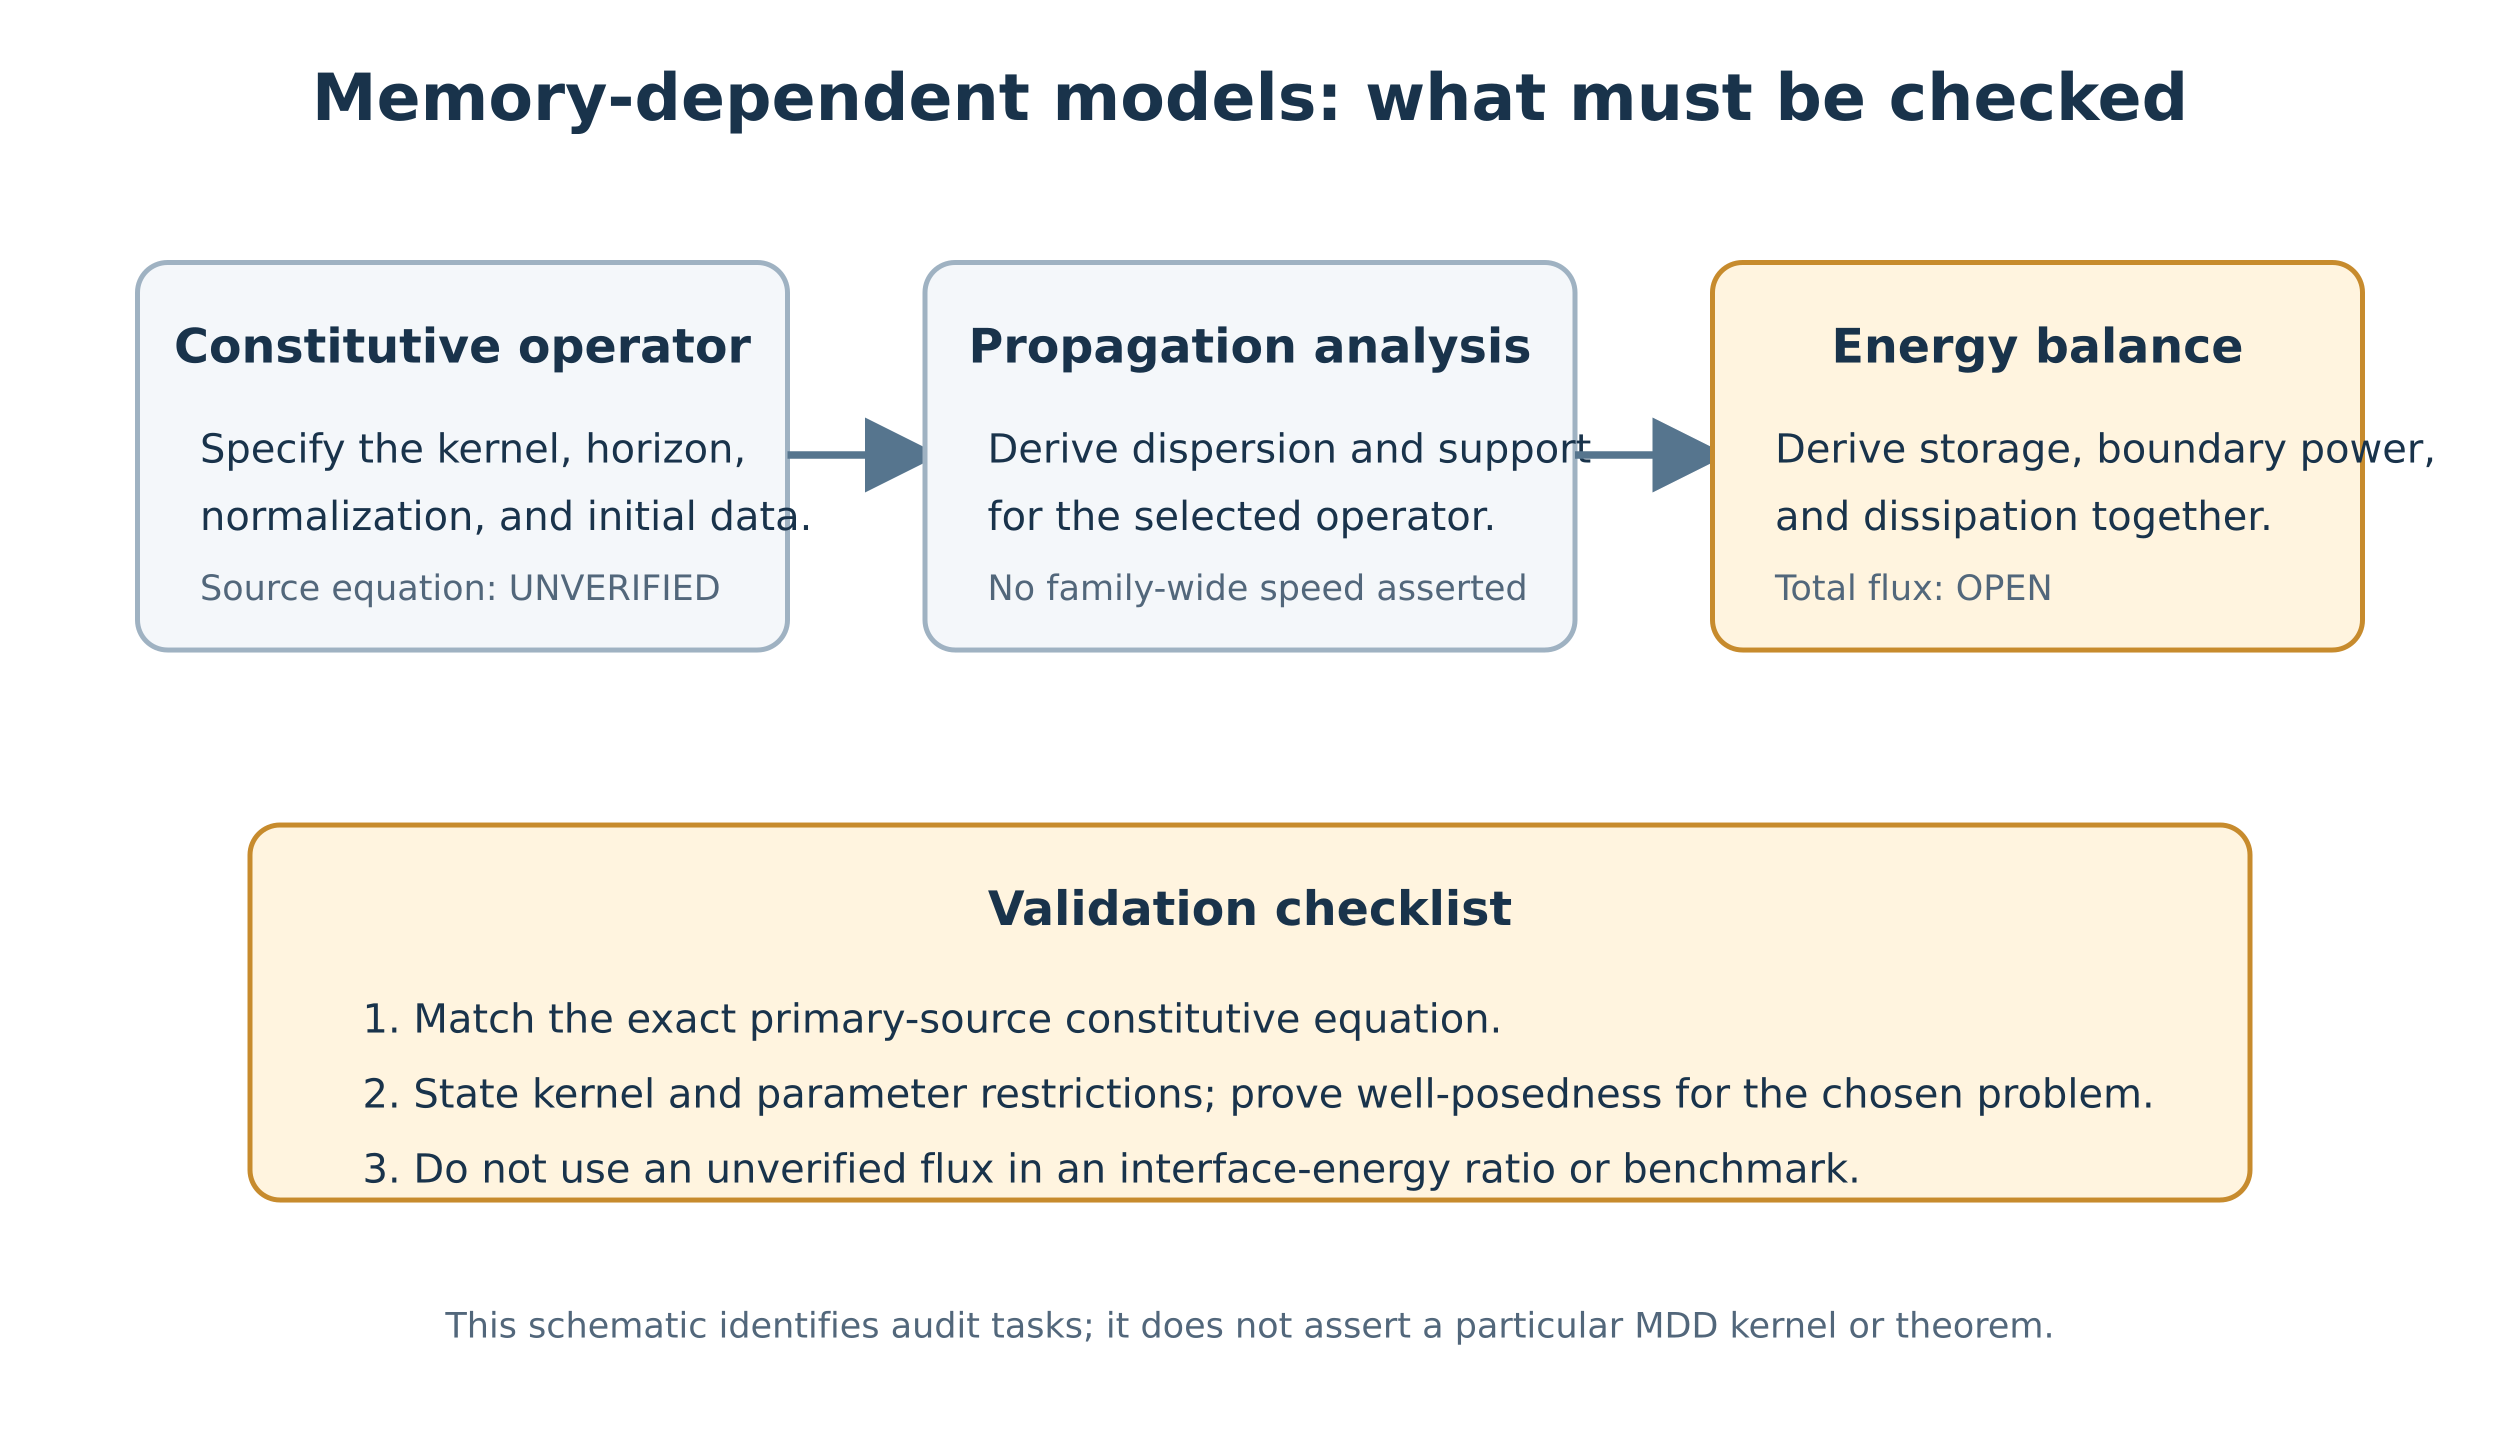
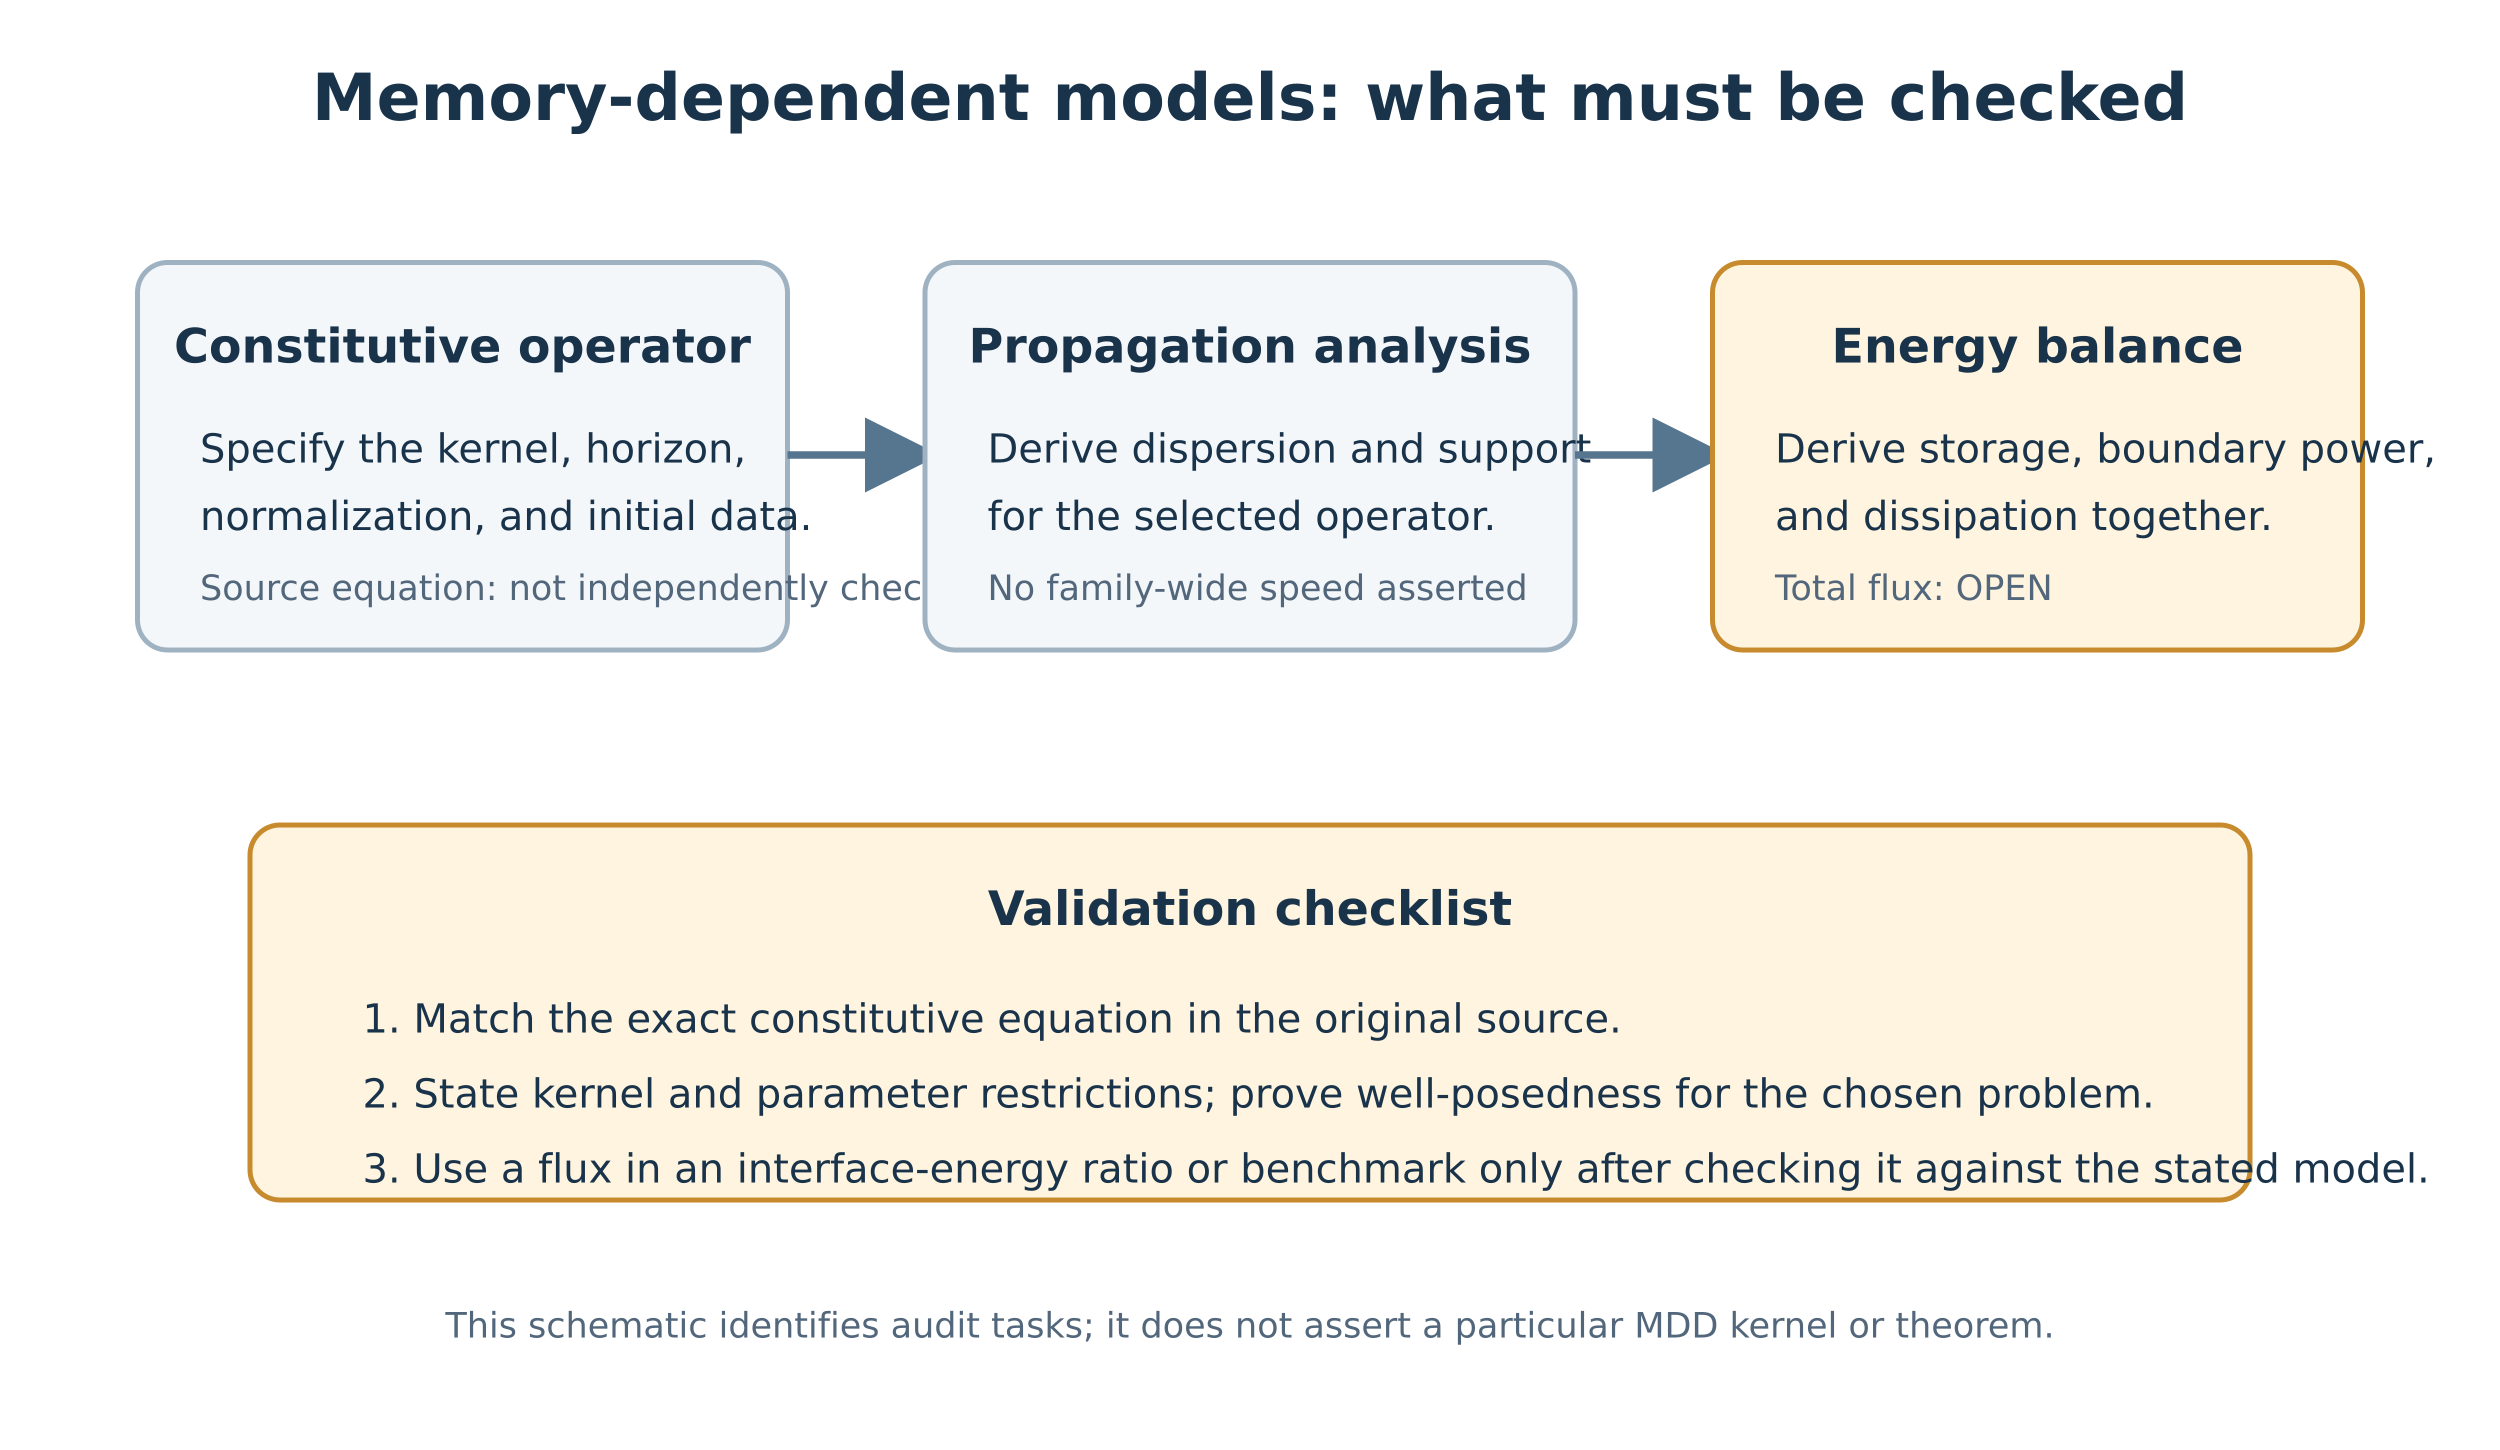
<svg xmlns="http://www.w3.org/2000/svg" width="1000" height="580" viewBox="0 0 1000 580" role="img" aria-labelledby="t d">
  <defs>
    <style>text{font-family:'DejaVu Sans',Arial,sans-serif;fill:#19334b}.title{font-size:26px;font-weight:700}.head{font-size:19px;font-weight:700}.body{font-size:16px}.note{font-size:14px;fill:#52677b}.card{fill:#f4f7fa;stroke:#9fb2c2;stroke-width:2}.open{fill:#fff4df;stroke:#c78b2d;stroke-width:2}.arrow{stroke:#56758e;stroke-width:3;fill:none;marker-end:url(#a)}</style>
    <marker id="a" markerWidth="10" markerHeight="10" refX="8" refY="5" orient="auto">
      <path d="M0,0 L10,5 L0,10 z" fill="#56758e" />
    </marker>
  </defs>
  <rect width="1000" height="580" fill="white" />
  <text x="500" y="48" class="title" text-anchor="middle">Memory-dependent models: what must be checked</text>
  <rect x="55" y="105" width="260" height="155" rx="12" class="card" />
  <text x="185" y="145" class="head" text-anchor="middle">Constitutive operator</text>
  <text x="80" y="185" class="body">Specify the kernel, horizon,</text>
  <text x="80" y="212" class="body">normalization, and initial data.</text>
-   <text x="80" y="240" class="note">Source equation: UNVERIFIED</text>
+   <text x="80" y="240" class="note">Source equation: not independently checked</text>
  <path d="M315 182 L370 182" class="arrow" />
  <rect x="370" y="105" width="260" height="155" rx="12" class="card" />
  <text x="500" y="145" class="head" text-anchor="middle">Propagation analysis</text>
  <text x="395" y="185" class="body">Derive dispersion and support</text>
  <text x="395" y="212" class="body">for the selected operator.</text>
  <text x="395" y="240" class="note">No family-wide speed asserted</text>
  <path d="M630 182 L685 182" class="arrow" />
  <rect x="685" y="105" width="260" height="155" rx="12" class="open" />
  <text x="815" y="145" class="head" text-anchor="middle">Energy balance</text>
  <text x="710" y="185" class="body">Derive storage, boundary power,</text>
  <text x="710" y="212" class="body">and dissipation together.</text>
  <text x="710" y="240" class="note">Total flux: OPEN</text>
  <rect x="100" y="330" width="800" height="150" rx="12" class="open" />
  <text x="500" y="370" class="head" text-anchor="middle">Validation checklist</text>
-   <text x="145" y="413" class="body">1. Match the exact primary-source constitutive equation.</text>
+   <text x="145" y="413" class="body">1. Match the exact constitutive equation in the original source.</text>
  <text x="145" y="443" class="body">2. State kernel and parameter restrictions; prove well-posedness for the chosen problem.</text>
-   <text x="145" y="473" class="body">3. Do not use an unverified flux in an interface-energy ratio or benchmark.</text>
+   <text x="145" y="473" class="body">3. Use a flux in an interface-energy ratio or benchmark only after checking it against the stated model.</text>
  <text x="500" y="535" class="note" text-anchor="middle">This schematic identifies audit tasks; it does not assert a particular MDD kernel or theorem.</text>
</svg>
